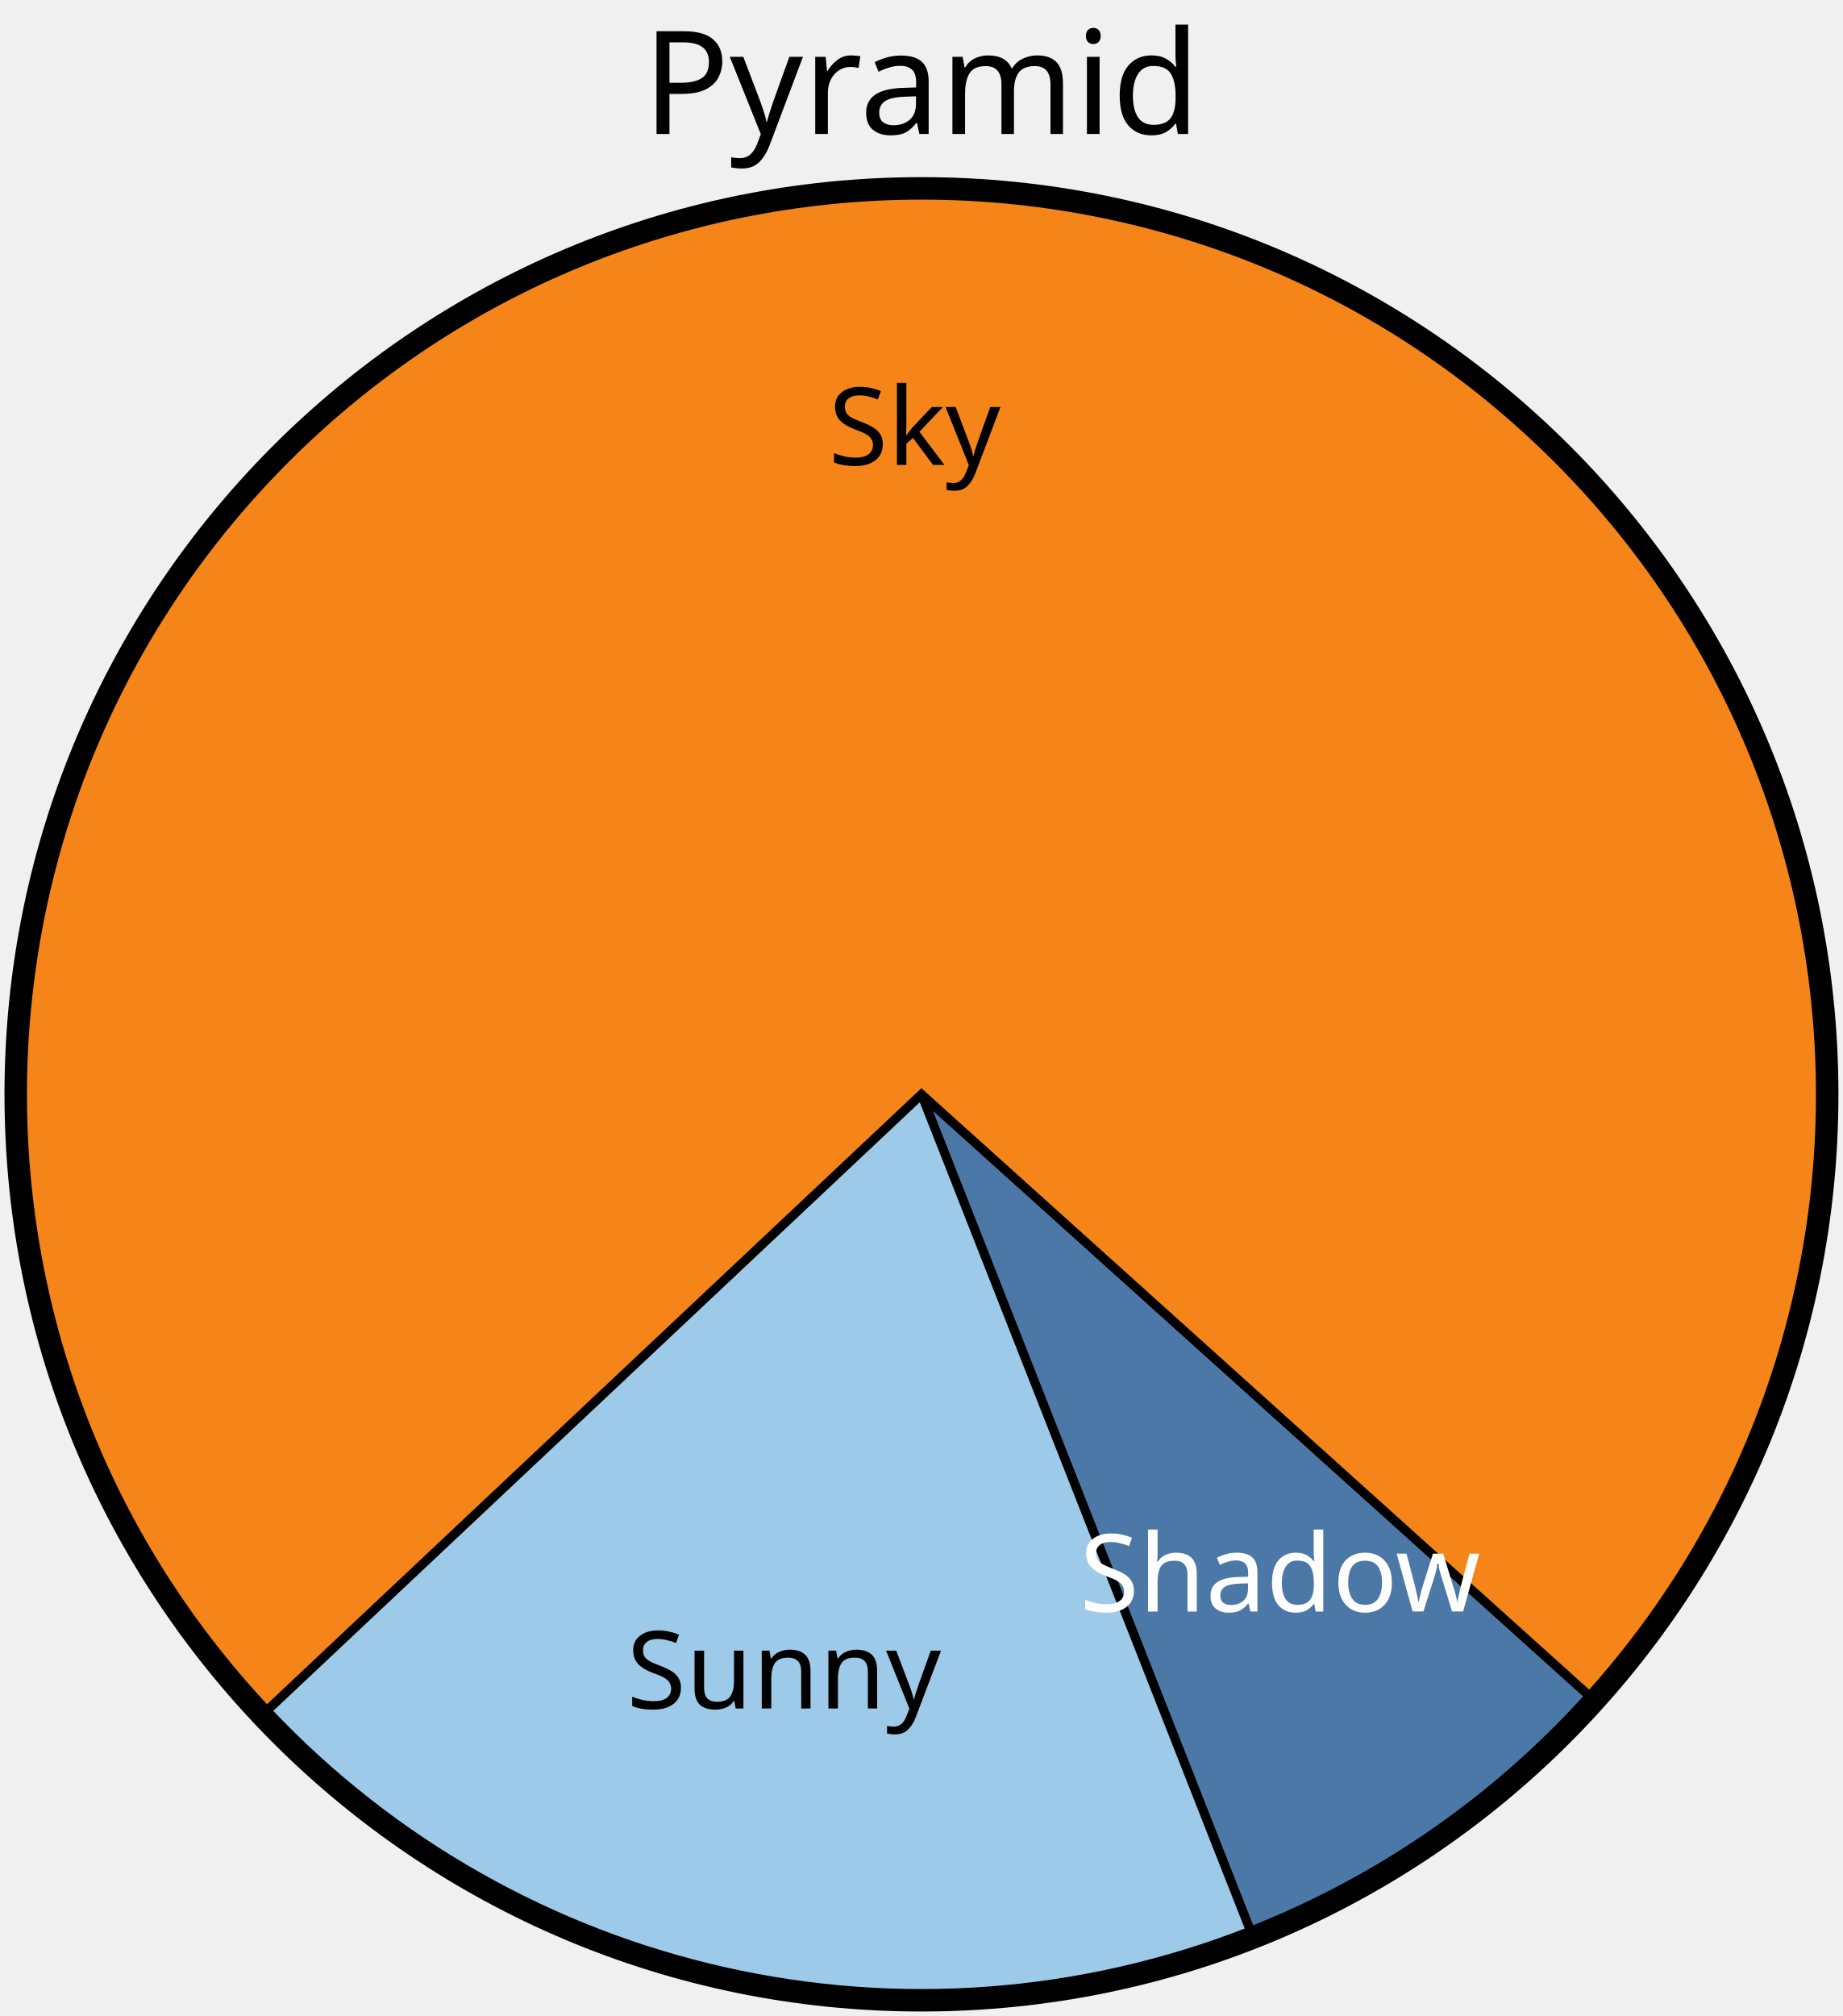
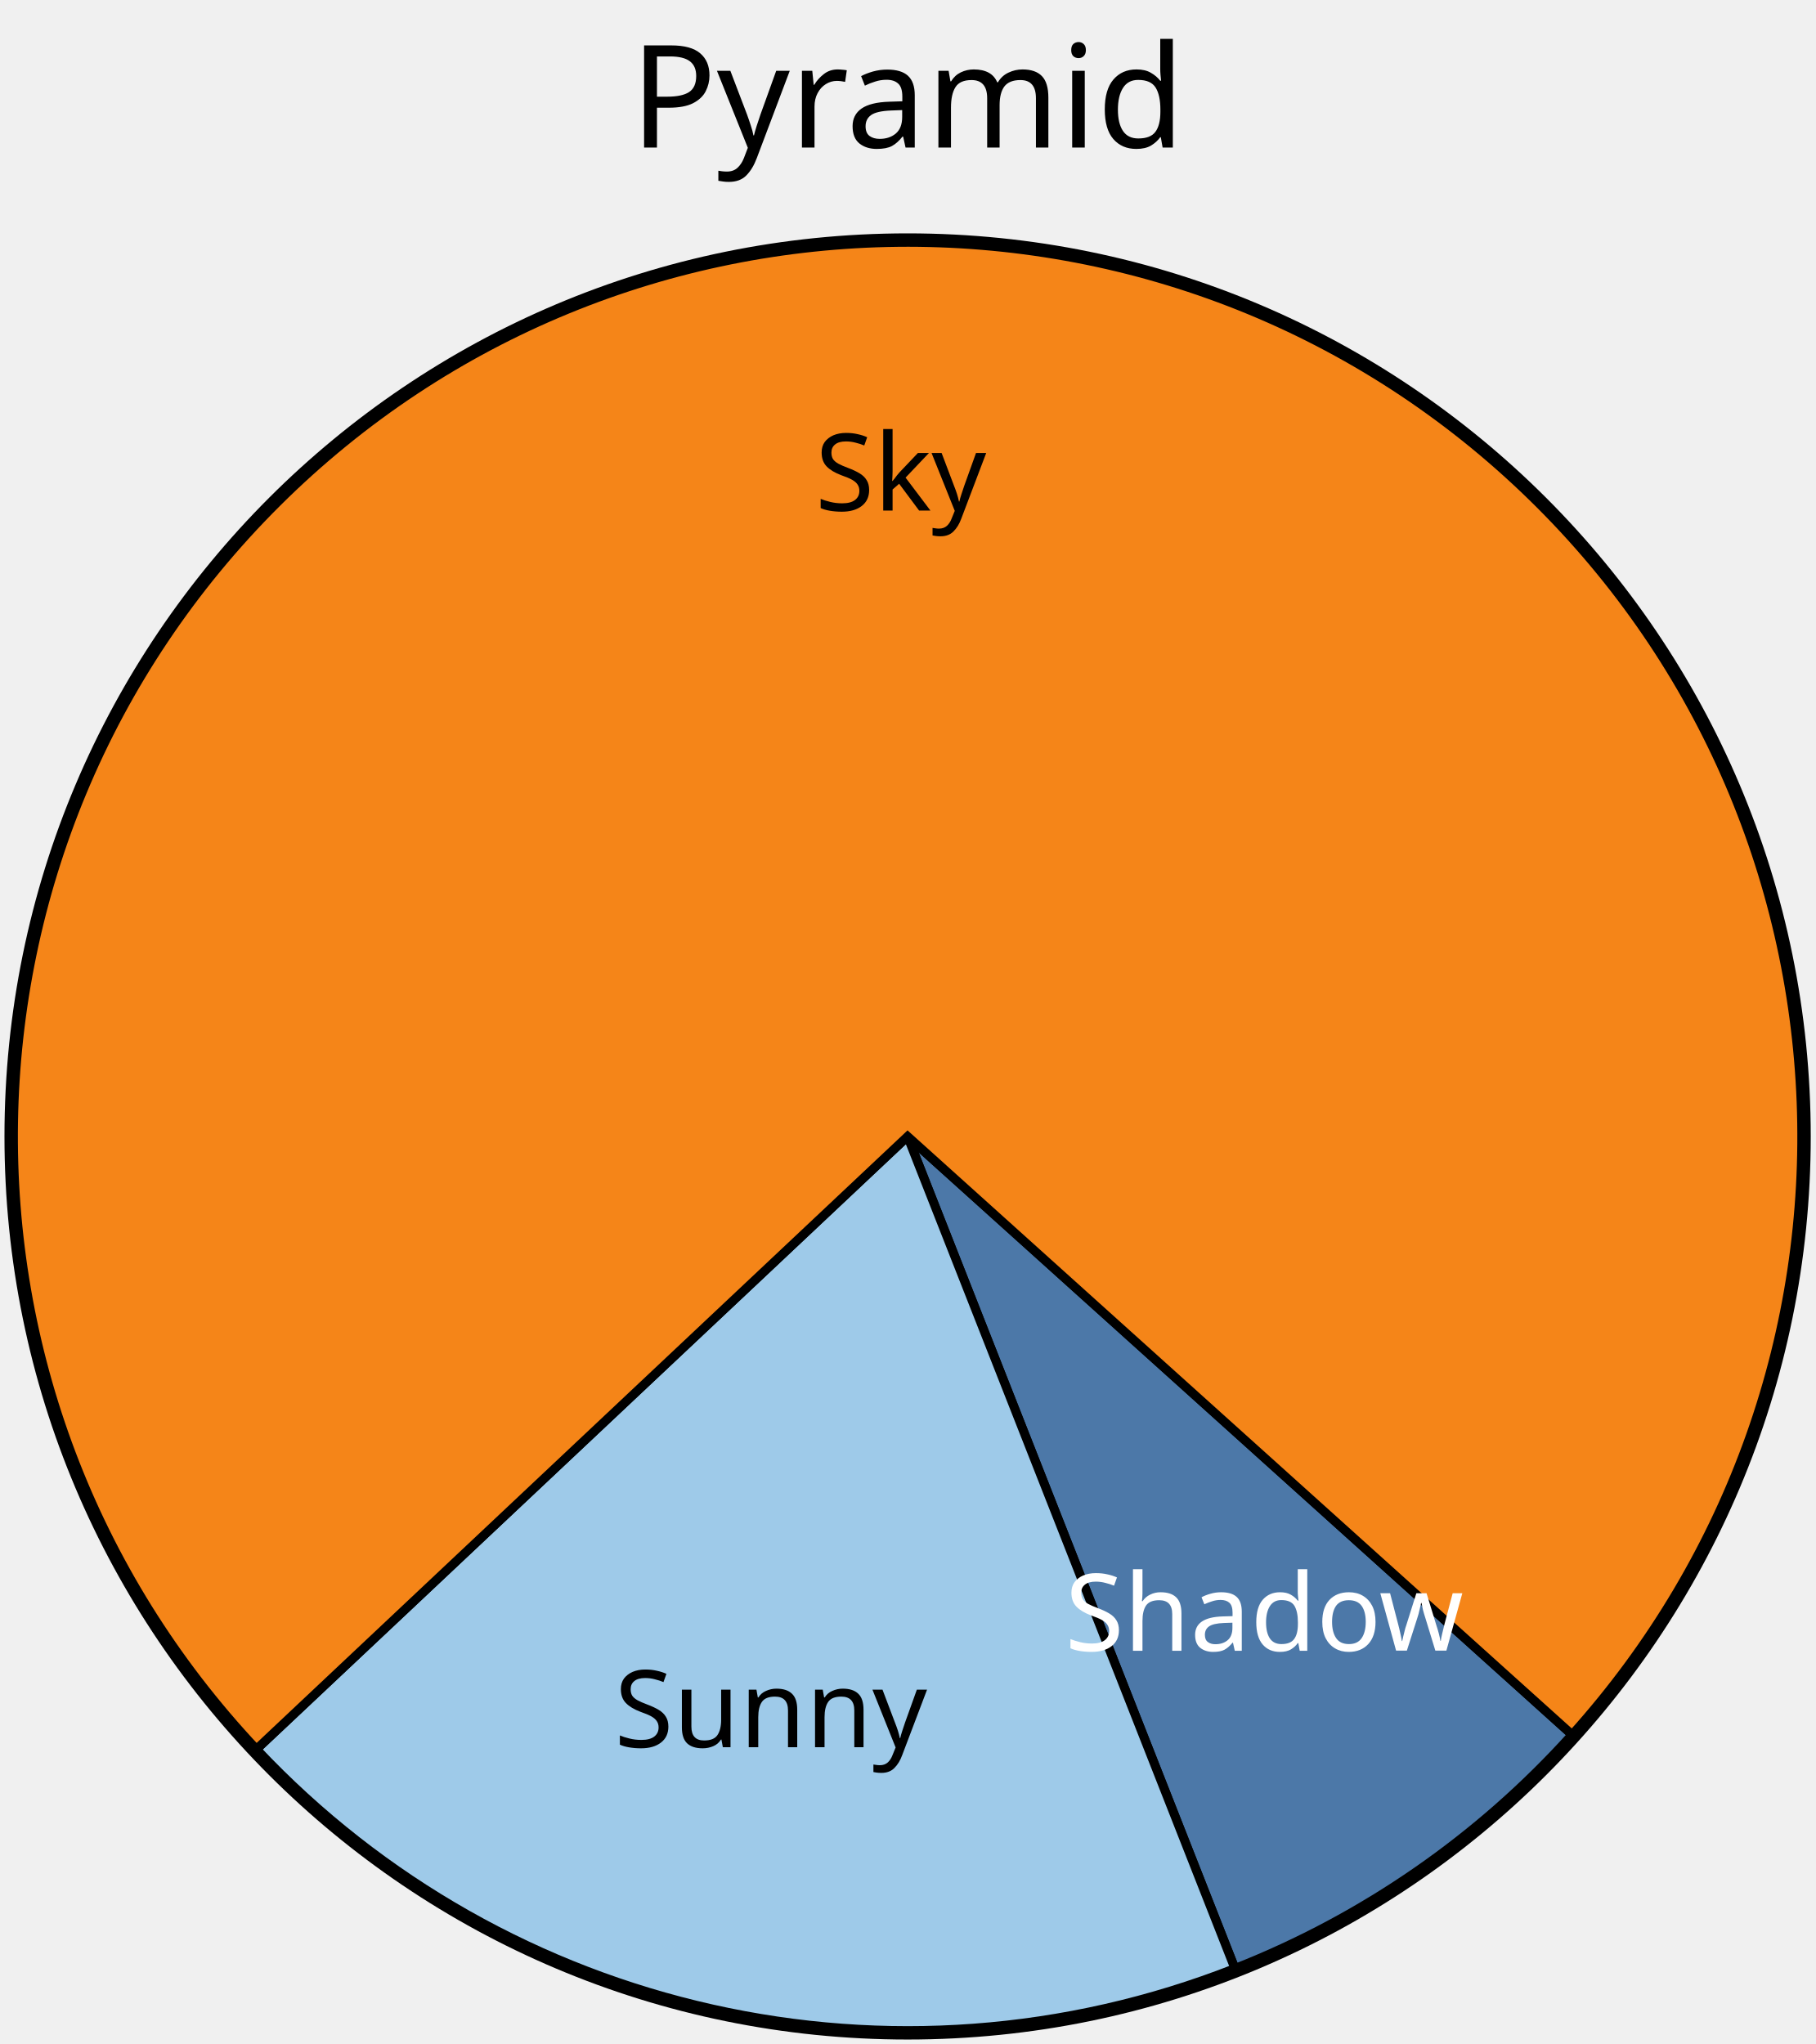
- <svg xmlns="http://www.w3.org/2000/svg" width="205" height="224.2" viewBox="0 0 205 224.2" transform="translate(0.5, 0.5)">
+ <svg xmlns="http://www.w3.org/2000/svg" width="203" height="228.6" viewBox="0 0 203 228.6" transform="translate(0.5, 0.5)">
  <g class="layout">
-     <g transform="translate(102,121.2)">
-       <g class="area">
-         <circle r="101.0" stroke="black" fill="none" class="frame" stroke-width="2" />
+     <g fill="black" font-family="sans-serif" font-size="16" text-anchor="middle" transform="translate(66.648,0)">
+       <text y="16" x="34.352">Pyramid</text>
+     </g>
+     <g transform="translate(0,25.6)">
+       <g class="plot" clip-path="url(#id13)" transform="translate(101,101)">
+         <circle r="100.5" stroke="black" fill="none" class="frame" stroke-width="1" />
+         <defs>
+           <clipPath>
+             <rect x="-101" y="-101" width="202" height="202" id="id13" />
+           </clipPath>
+         </defs>
        <circle r="100.0" fill="white" class="area" />
        <g stroke="black" stroke-width="1">
          <path d="M 0 0 L 74.314 66.913 A 100 100 0 0 1 36.607 93.059 Z" class="slice" fill="#4c78a8" />
          <path d="M 0 0 L 36.607 93.059 A 100 100 0 0 1 -72.821 68.535 Z" class="slice" fill="#9ecae9" />
          <path d="M 0 0 L -72.821 68.535 A 100 100 0 1 1 74.314 66.913 Z" class="slice" fill="#f58518" />
        </g>
        <g class="labels" font-family="sans-serif" font-size="12" text-anchor="middle">
          <text x="39.887" y="57.524" fill="white">Shadow</text>
          <text x="-15.308" y="68.306" fill="black">Sunny</text>
          <text x="-0.772" y="-69.996" fill="black">Sky</text>
        </g>
      </g>
    </g>
-     <g transform="translate(102,9.6)">
-       <text y="4.8" fill="black" class="title" text-anchor="middle" font-family="sans-serif" font-size="16">Pyramid</text>
-     </g>
  </g>
</svg>
